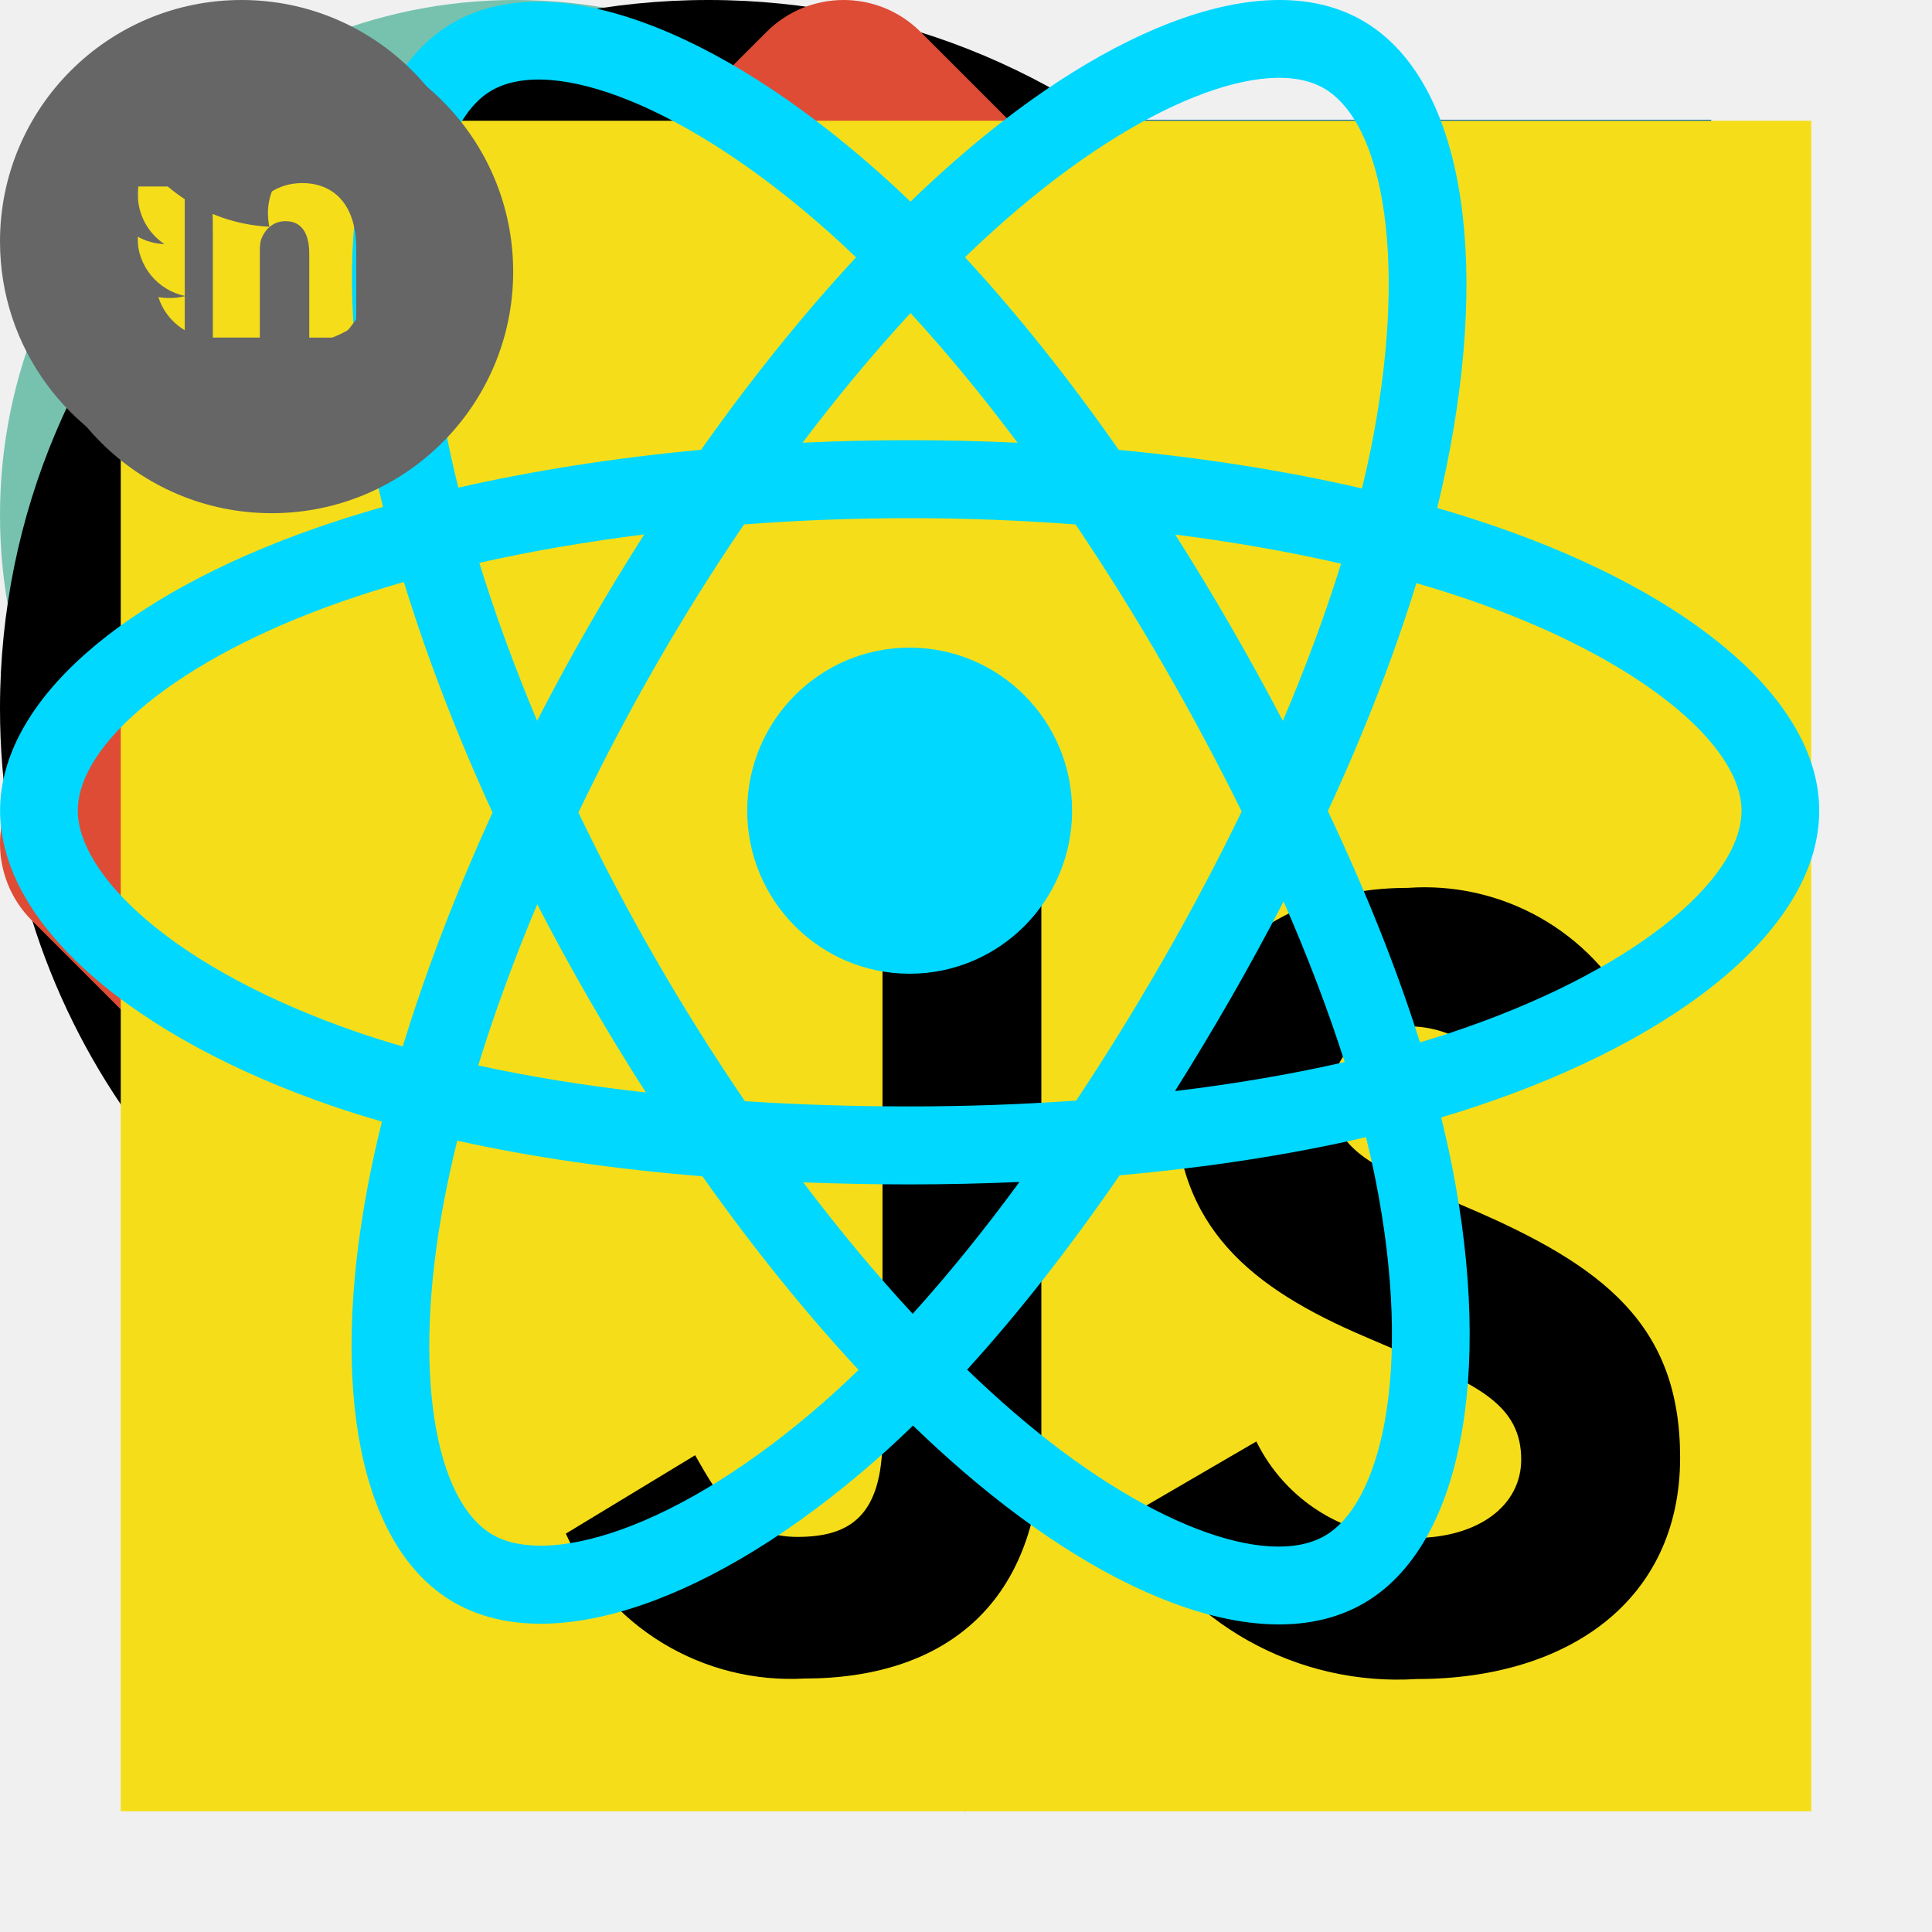
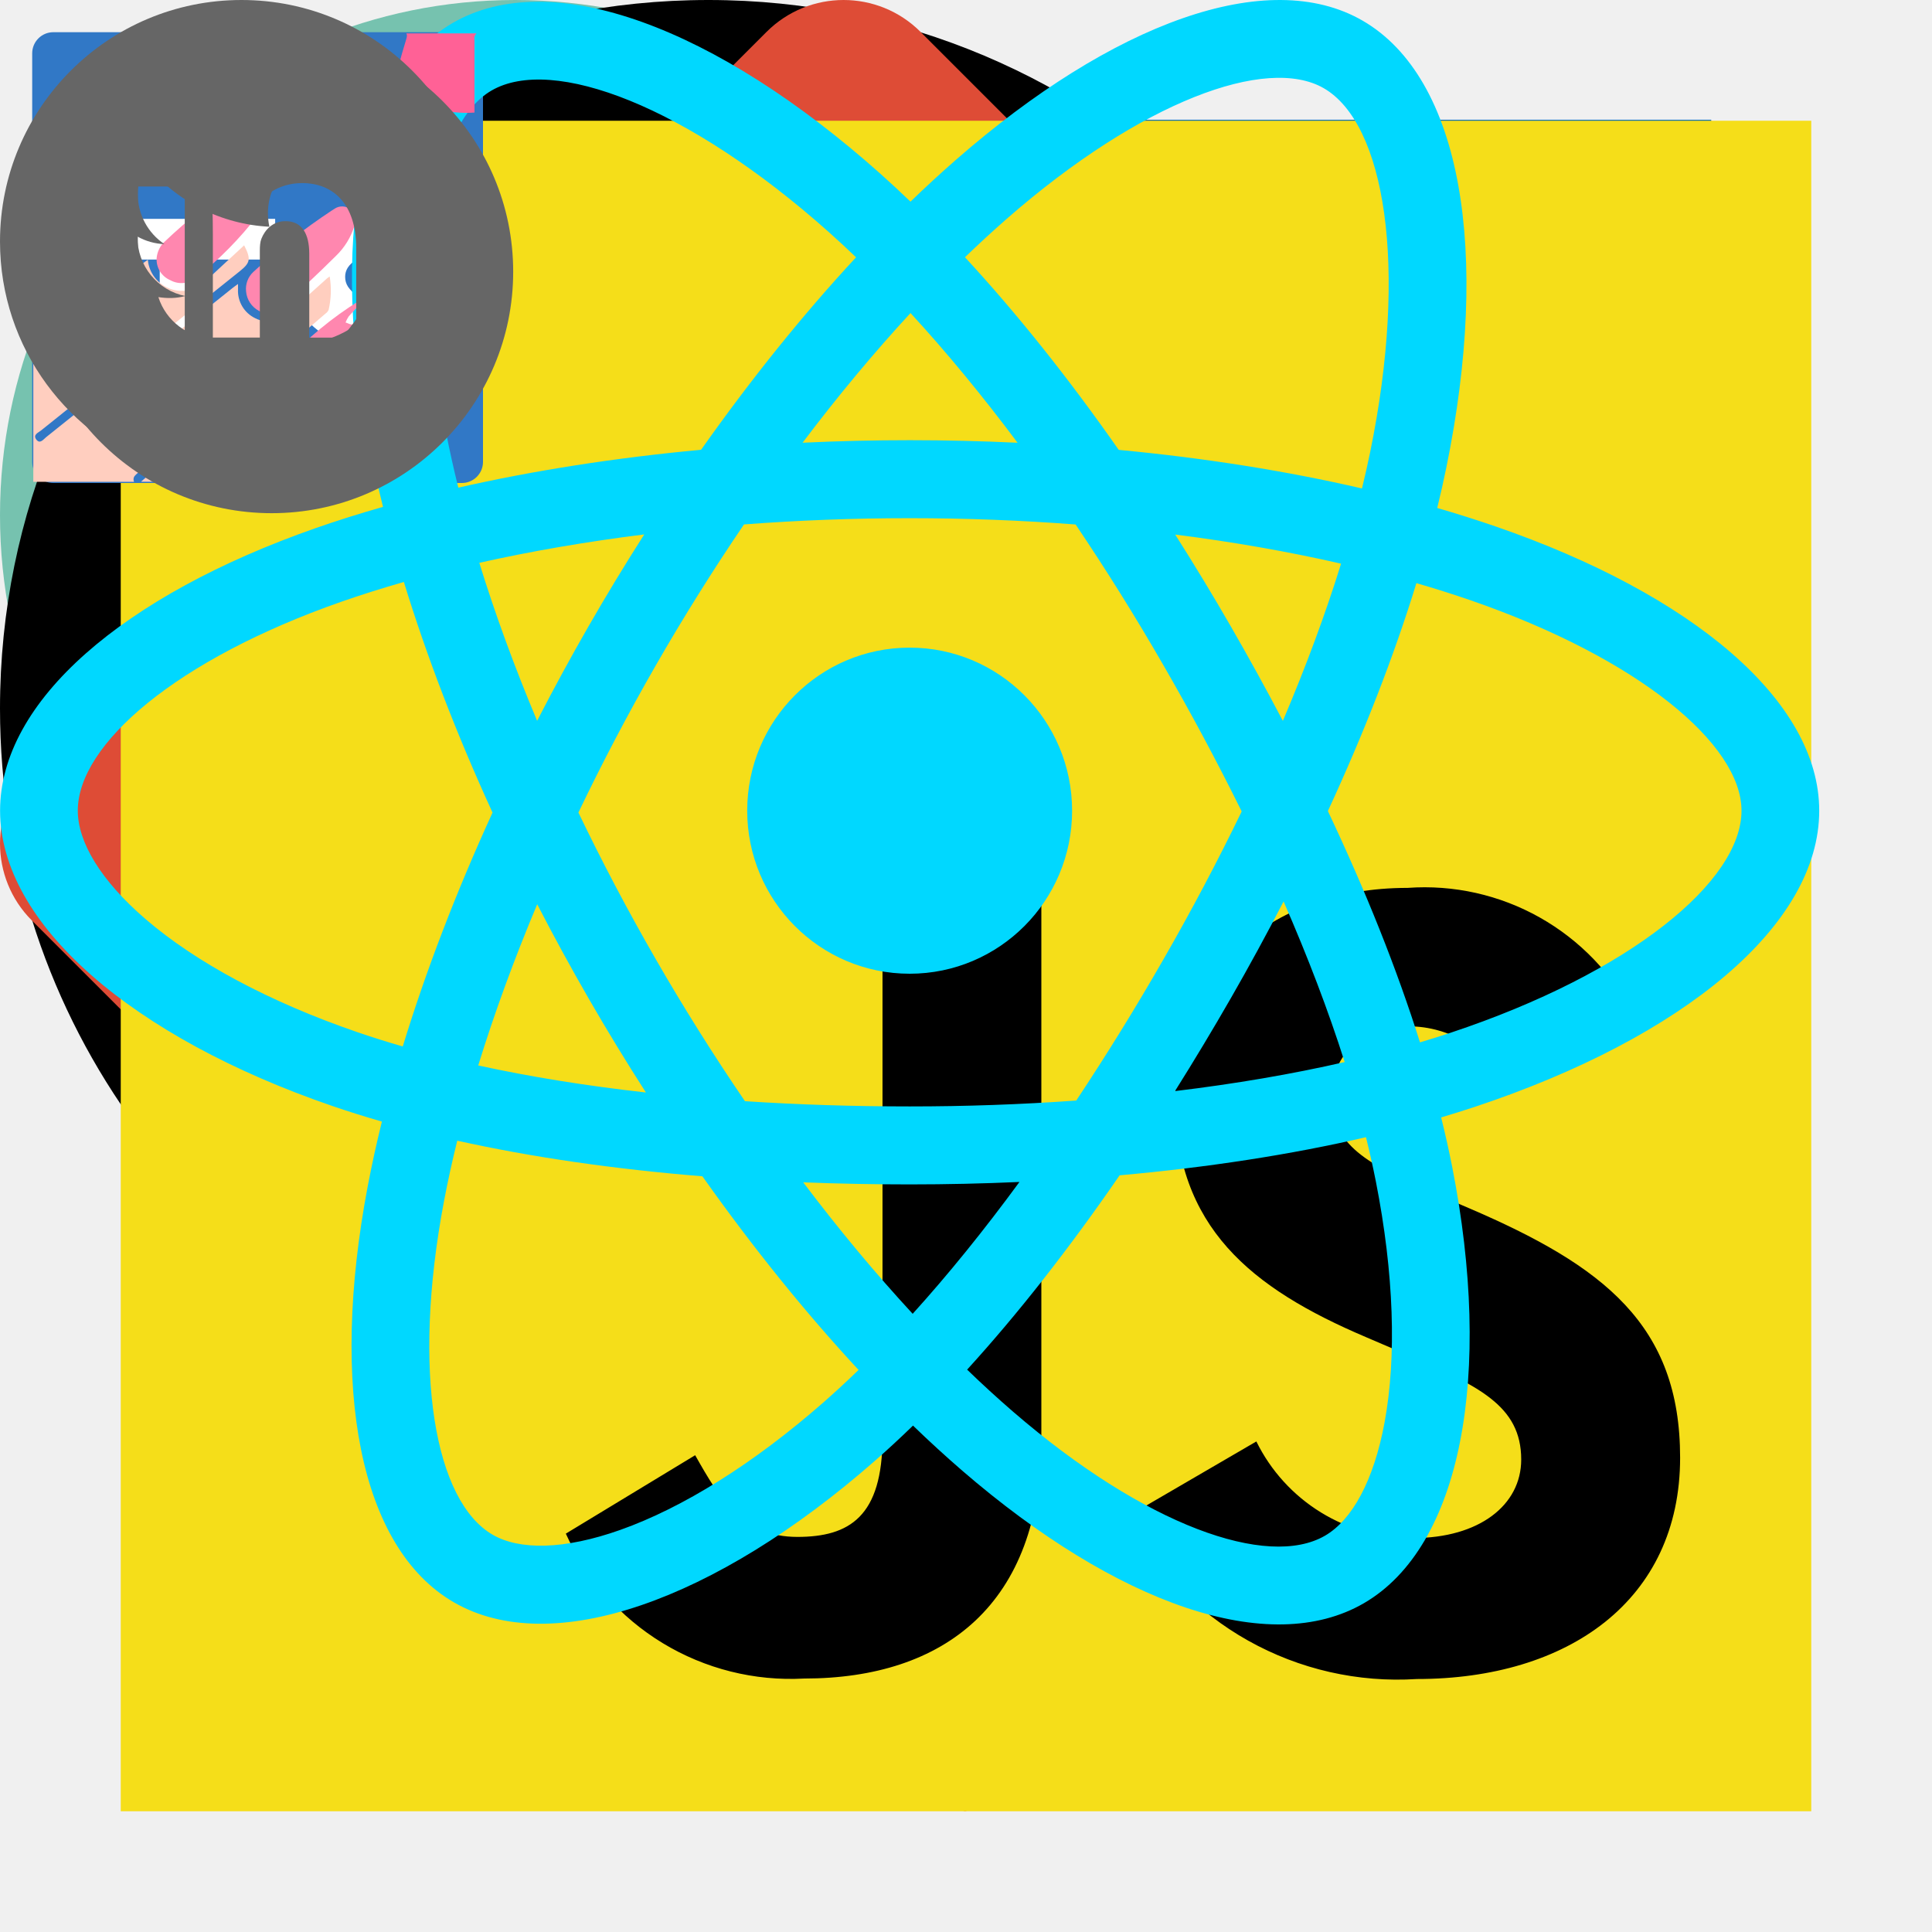
<svg xmlns="http://www.w3.org/2000/svg" width="120" height="120" viewBox="0 0 120 120" fill="none">
  <g id="logoSvg">
    <style type="text/css">
            .st0{fill:#76C2AF;}
            .st1{opacity:0.2;}
            .st2{fill:#231F20;}
            .st3{fill:#FFFFFF;}
            .st4{fill:#E0E0D1;}
            .st5{fill:#4F5D73;}
        </style>
    <g id="Layer_1">
      <g>
        <circle class="st0" cx="32" cy="32" r="32" />
      </g>
      <g class="st1">
        <path class="st2" d="M44,52c0,1.1-0.9,2-2,2H22c-1.1,0-2-0.9-2-2l0,0c0-1.1,0.9-2,2-2h20C43.1,50,44,50.9,44,52L44,52z" />
      </g>
      <g>
        <path class="st3" d="M44,50c0,1.1-0.9,2-2,2H22c-1.1,0-2-0.9-2-2l0,0c0-1.1,0.9-2,2-2h20C43.1,48,44,48.9,44,50L44,50z" />
      </g>
      <g>
        <path class="st4" d="M37,42c0,0-1,6,3,6c0,0-20,0-16,0s3-6,3-6H37z" />
      </g>
      <g class="st1">
        <g>
          <path class="st2" d="M52,40c0,2.2-1.8,4-4,4H16c-2.2,0-4-1.8-4-4V18c0-2.2,1.8-4,4-4h32c2.2,0,4,1.8,4,4V40z" />
        </g>
      </g>
      <g>
        <g>
          <path class="st5" d="M16,40.5c-1.4,0-2.5-1.1-2.5-2.5V16c0-1.4,1.1-2.5,2.5-2.5h32c1.4,0,2.5,1.1,2.5,2.5v22     c0,1.4-1.1,2.5-2.5,2.5H16z" />
        </g>
        <g>
          <path class="st3" d="M48,15c0.6,0,1,0.4,1,1v22c0,0.6-0.4,1-1,1H16c-0.6,0-1-0.4-1-1V16c0-0.6,0.4-1,1-1H48 M48,12H16     c-2.2,0-4,1.8-4,4v22c0,2.2,1.8,4,4,4h32c2.2,0,4-1.8,4-4V16C52,13.8,50.2,12,48,12L48,12z" />
        </g>
      </g>
      <g class="st1">
        <polygon class="st3" points="50,39.9 50,13.9 26.2,13.9 41.2,39.9   " />
      </g>
    </g>
    <g id="Layer_2">
        </g>
  </g>
  <g id="htmlSvg">
    <path d="M22.132 102.004L13.706 7.5H106.294L97.856 101.989L59.944 112.5L22.132 102.004Z" fill="#E44F26" />
    <path d="M60 104.468L90.638 95.974L97.845 15.229H60V104.468Z" fill="#F1662A" />
    <path d="M60 50.276H44.663L43.605 38.407H60V26.816H30.938L31.215 29.929L34.061 61.867H60V50.276ZM60 80.377L59.947 80.392L47.04 76.909L46.215 67.665H34.579L36.203 85.86L59.947 92.453L60 92.438V80.377Z" fill="#EBEBEB" />
    <path d="M59.959 50.276V61.867H74.231L72.889 76.901L59.959 80.389V92.449L83.723 85.86L83.895 83.903L86.618 53.389L86.903 50.276H59.959ZM59.959 26.816V38.407H87.957L88.189 35.805L88.718 29.929L88.995 26.816H59.959Z" fill="white" />
  </g>
  <g id="cssSvg">
    <path d="M22.133 101.154L13.71 7.438H106.29L97.856 101.139L59.944 111.562L22.133 101.154Z" fill="#1572B6" />
    <path d="M60 103.597L90.638 95.174L97.845 15.102H60V103.597Z" fill="#33A9DC" />
    <path d="M60 49.054H75.338L76.395 37.284H60V25.79H89.062L88.785 28.872L85.939 60.549H60V49.054Z" fill="white" />
    <path d="M60.071 78.904L60.019 78.919L47.111 75.461L46.286 66.294H34.65L36.274 84.341L60.015 90.879L60.071 90.864V78.904Z" fill="#EBEBEB" />
    <path d="M74.351 60.062L72.956 75.453L60.03 78.912V90.871L83.79 84.341L83.966 82.4L85.98 60.062H74.351Z" fill="white" />
    <path d="M60.041 25.79V37.284H32.044L31.811 34.7L31.282 28.872L31.005 25.79H60.041ZM60 49.054V60.549H47.254L47.021 57.964L46.496 52.137L46.219 49.054H60Z" fill="#EBEBEB" />
  </g>
  <g id="githubSvg">
    <path fill-rule="evenodd" clip-rule="evenodd" d="M44 0C19.69 0 0 19.69 0 44C0 63.47 12.595 79.915 30.085 85.745C32.285 86.13 33.11 84.81 33.11 83.655C33.11 82.61 33.055 79.145 33.055 75.46C22 77.495 19.14 72.765 18.26 70.29C17.765 69.025 15.62 65.12 13.75 64.075C12.21 63.25 10.01 61.215 13.695 61.16C17.16 61.105 19.635 64.35 20.46 65.67C24.42 72.325 30.745 70.455 33.275 69.3C33.66 66.44 34.815 64.515 36.08 63.415C26.29 62.315 16.06 58.52 16.06 41.69C16.06 36.905 17.765 32.945 20.57 29.865C20.13 28.765 18.59 24.255 21.01 18.205C21.01 18.205 24.695 17.05 33.11 22.715C36.63 21.725 40.37 21.23 44.11 21.23C47.85 21.23 51.59 21.725 55.11 22.715C63.525 16.995 67.21 18.205 67.21 18.205C69.63 24.255 68.09 28.765 67.65 29.865C70.455 32.945 72.16 36.85 72.16 41.69C72.16 58.575 61.875 62.315 52.085 63.415C53.68 64.79 55.055 67.43 55.055 71.555C55.055 77.44 55 82.17 55 83.655C55 84.81 55.825 86.185 58.025 85.745C66.76 82.796 74.35 77.182 79.727 69.694C85.104 62.205 87.997 53.219 88 44C88 19.69 68.31 0 44 0Z" fill="black" />
  </g>
  <g id="gitSvg">
    <g clip-path="url(#clip0_2_5685)">
      <path d="M103.02 47.822L57.176 1.98C54.537 -0.66 50.255 -0.66 47.613 1.98L38.094 11.5L50.17 23.576C52.976 22.628 56.194 23.264 58.431 25.501C60.679 27.753 61.311 30.998 60.339 33.813L71.978 45.452C74.793 44.482 78.042 45.109 80.291 47.362C83.434 50.504 83.434 55.596 80.291 58.74C77.147 61.884 72.055 61.884 68.909 58.74C66.545 56.373 65.961 52.901 67.158 49.989L56.305 39.135L56.303 67.697C57.09 68.086 57.809 68.6 58.431 69.219C61.574 72.361 61.574 77.453 58.431 80.6C55.287 83.742 50.193 83.742 47.053 80.6C43.91 77.453 43.91 72.361 47.053 69.219C47.807 68.466 48.702 67.869 49.687 67.463V38.635C48.7 38.232 47.805 37.635 47.053 36.879C44.672 34.501 44.1 31.007 45.32 28.083L33.415 16.177L1.981 47.61C-0.66 50.252 -0.66 54.535 1.981 57.175L47.826 103.018C50.465 105.658 54.746 105.658 57.389 103.018L103.019 57.388C105.66 54.747 105.66 50.462 103.019 47.822" fill="#DE4C36" />
    </g>
    <defs>
      <clipPath id="clip0_2_5685">
        <rect width="105" height="105" fill="white" />
      </clipPath>
    </defs>
  </g>
  <g id="jsSvg">
    <path d="M7.5 7.5H112.5V112.5H7.5V7.5Z" fill="#F5DE19" />
    <path d="M78.034 89.531C78.928 91.349 80.318 92.876 82.043 93.938C83.768 94.999 85.758 95.552 87.784 95.531C91.871 95.531 94.485 93.487 94.485 90.656C94.485 87.281 91.8 86.074 87.3 84.105L84.832 83.047C77.707 80.014 72.983 76.215 72.983 68.183C72.983 60.784 78.608 55.148 87.431 55.148C90.288 54.941 93.142 55.581 95.637 56.986C98.132 58.391 100.159 60.499 101.464 63.049L93.75 67.98C93.248 66.716 92.373 65.635 91.242 64.879C90.111 64.124 88.776 63.73 87.416 63.75C86.823 63.691 86.224 63.755 85.657 63.94C85.09 64.125 84.567 64.427 84.123 64.824C83.679 65.222 83.323 65.709 83.077 66.252C82.831 66.795 82.701 67.384 82.695 67.98C82.695 70.939 84.529 72.139 88.763 73.98L91.23 75.037C99.615 78.634 104.355 82.297 104.355 90.536C104.355 99.42 97.376 104.287 88.005 104.287C84.354 104.52 80.713 103.691 77.522 101.901C74.332 100.11 71.727 97.434 70.024 94.196L78.034 89.531ZM43.178 90.386C44.726 93.135 46.136 95.46 49.526 95.46C52.766 95.46 54.814 94.192 54.814 89.261V55.71H64.68V89.392C64.68 99.608 58.68 104.257 49.946 104.257C46.859 104.426 43.793 103.657 41.151 102.051C38.51 100.444 36.416 98.076 35.145 95.257L43.178 90.386Z" fill="black" />
  </g>
+   <g id="typeScriptSvg">
+     <rect x="2" y="2" width="28" height="28" rx="1.312" style="fill:#3178c6" />
+     <path d="M18.245,23.759v3.068a6.492,6.492,0,0,0,1.764.575,11.56,11.56,0,0,0,2.146.192,9.968,9.968,0,0,0,2.088-.211,5.11,5.11,0,0,0,1.735-.7,3.542,3.542,0,0,0,1.181-1.266,4.469,4.469,0,0,0,.186-3.394,3.409,3.409,0,0,0-.717-1.117,5.236,5.236,0,0,0-1.123-.877,12.027,12.027,0,0,0-1.477-.734q-.6-.249-1.08-.484a5.5,5.5,0,0,1-.813-.479,2.089,2.089,0,0,1-.516-.518,1.091,1.091,0,0,1-.181-.618,1.039,1.039,0,0,1,.162-.571,1.4,1.4,0,0,1,.459-.436,2.439,2.439,0,0,1,.726-.283,4.211,4.211,0,0,1,.956-.1,5.942,5.942,0,0,1,.808.058,6.292,6.292,0,0,1,.856.177,5.994,5.994,0,0,1,.836.3,4.657,4.657,0,0,1,.751.422V13.9a7.509,7.509,0,0,0-1.525-.4,12.426,12.426,0,0,0-1.9-.129,8.767,8.767,0,0,0-2.064.235,5.239,5.239,0,0,0-1.716.733,3.655,3.655,0,0,0-1.171,1.271,3.731,3.731,0,0,0-.431,1.845,3.588,3.588,0,0,0,.789,2.34,6,6,0,0,0,2.395,1.639q.63.26,1.175.509a6.458,6.458,0,0,1,.942.517,2.463,2.463,0,0,1,.626.585,1.2,1.2,0,0,1,.23.719,1.1,1.1,0,0,1-.144.552,1.269,1.269,0,0,1-.435.441,2.381,2.381,0,0,1-.726.292,4.377,4.377,0,0,1-1.018.105,5.773,5.773,0,0,1-1.969-.35A5.874,5.874,0,0,1,18.245,23.759Zm-5.154-7.638h4V13.594H5.938v2.527H9.92V27.375h3.171Z" style="fill:#ffffff;fill-rule:evenodd" />
+   </g>
  <g id="reactSvg">
    <g clip-path="url(#clip0_2_5687)">
      <path d="M92.906 32.703C91.703 32.289 90.49 31.905 89.269 31.552C89.474 30.711 89.663 29.879 89.83 29.062C92.584 15.648 90.784 4.842 84.636 1.284C78.742 -2.127 69.102 1.429 59.366 9.933C58.406 10.773 57.468 11.637 56.552 12.524C55.939 11.934 55.315 11.356 54.68 10.789C44.477 1.696 34.249 -2.136 28.108 1.432C22.219 4.854 20.475 15.013 22.954 27.725C23.2 28.984 23.479 30.237 23.789 31.482C22.341 31.895 20.944 32.334 19.607 32.802C7.644 36.988 0.005 43.548 0.005 50.353C0.005 57.381 8.206 64.43 20.666 68.704C21.676 69.049 22.695 69.369 23.721 69.663C23.387 71.004 23.092 72.354 22.834 73.711C20.471 86.204 22.316 96.122 28.189 99.522C34.255 103.033 44.437 99.425 54.35 90.727C55.154 90.02 55.941 89.293 56.708 88.546C57.7 89.507 58.719 90.439 59.763 91.343C69.366 99.636 78.85 102.985 84.718 99.576C90.778 96.055 92.748 85.4 90.191 72.436C89.989 71.42 89.763 70.409 89.513 69.405C90.228 69.192 90.93 68.973 91.614 68.746C104.567 64.438 112.995 57.475 112.995 50.353C112.995 43.523 105.109 36.919 92.906 32.703ZM90.096 64.147C89.478 64.353 88.844 64.55 88.198 64.743C86.768 60.2 84.838 55.368 82.477 50.376C84.73 45.504 86.586 40.734 87.976 36.22C89.132 36.556 90.253 36.91 91.335 37.283C101.791 40.896 108.168 46.237 108.168 50.353C108.168 54.737 101.28 60.428 90.096 64.147ZM85.456 73.376C86.586 79.109 86.748 84.292 85.999 88.344C85.326 91.984 83.973 94.412 82.299 95.384C78.738 97.453 71.123 94.764 62.911 87.671C61.94 86.831 60.993 85.963 60.07 85.07C63.254 81.576 66.436 77.513 69.541 73.001C75.004 72.514 80.164 71.719 84.844 70.633C85.069 71.543 85.273 72.457 85.456 73.376ZM38.526 95.026C35.047 96.259 32.276 96.295 30.601 95.325C27.037 93.262 25.555 85.298 27.576 74.615C27.816 73.353 28.091 72.097 28.401 70.85C33.029 71.878 38.152 72.617 43.627 73.062C46.754 77.478 50.028 81.536 53.327 85.089C52.626 85.77 51.908 86.434 51.174 87.079C46.79 90.925 42.397 93.654 38.526 95.026ZM22.228 64.12C16.718 62.23 12.168 59.774 9.049 57.093C6.246 54.685 4.832 52.293 4.832 50.353C4.832 46.223 10.966 40.956 21.196 37.377C22.438 36.943 23.737 36.533 25.085 36.148C26.5 40.764 28.354 45.59 30.592 50.471C28.325 55.423 26.444 60.327 25.016 64.997C24.08 64.728 23.15 64.436 22.228 64.12ZM27.691 26.795C25.567 15.903 26.978 7.687 30.527 5.625C34.307 3.429 42.665 6.56 51.475 14.412C52.05 14.925 52.615 15.448 53.171 15.982C49.888 19.52 46.644 23.548 43.545 27.937C38.231 28.431 33.144 29.225 28.468 30.289C28.18 29.131 27.921 27.966 27.691 26.795V26.795ZM76.43 38.874C75.325 36.959 74.18 35.068 72.994 33.202C76.599 33.66 80.053 34.267 83.297 35.01C82.323 38.142 81.109 41.417 79.681 44.775C78.636 42.787 77.553 40.819 76.43 38.874ZM56.554 19.444C58.781 21.865 61.01 24.568 63.203 27.5C58.755 27.289 54.298 27.289 49.849 27.498C52.044 24.592 54.293 21.893 56.554 19.444ZM36.551 38.907C35.442 40.837 34.379 42.792 33.361 44.771C31.956 41.425 30.753 38.136 29.771 34.958C32.995 34.235 36.433 33.643 40.015 33.194C38.816 35.07 37.661 36.975 36.551 38.907V38.907ZM40.118 67.857C36.417 67.442 32.927 66.881 29.704 66.177C30.702 62.943 31.931 59.583 33.367 56.165C34.389 58.146 35.457 60.103 36.57 62.033C37.715 64.018 38.9 65.961 40.118 67.857ZM56.688 81.603C54.4 79.126 52.118 76.385 49.889 73.437C52.053 73.522 54.258 73.566 56.5 73.566C58.803 73.566 61.08 73.514 63.32 73.414C61.12 76.415 58.899 79.159 56.688 81.603ZM79.726 55.991C81.237 59.446 82.509 62.788 83.52 65.967C80.244 66.717 76.707 67.321 72.98 67.77C74.174 65.87 75.331 63.946 76.449 62C77.586 60.021 78.678 58.018 79.726 55.991ZM72.268 59.579C70.556 62.563 68.749 65.491 66.847 68.357C63.404 68.602 59.952 68.723 56.5 68.722C52.984 68.722 49.563 68.612 46.27 68.397C44.319 65.538 42.477 62.605 40.747 59.606H40.748C39.026 56.623 37.418 53.575 35.926 50.468C37.414 47.362 39.017 44.312 40.733 41.327L40.733 41.327C42.448 38.341 44.275 35.421 46.211 32.573C49.571 32.318 53.017 32.185 56.499 32.185H56.5C59.998 32.185 63.448 32.319 66.808 32.577C68.724 35.419 70.54 38.33 72.252 41.301C73.974 44.28 75.598 47.315 77.123 50.4C75.614 53.517 73.994 56.578 72.268 59.579ZM82.225 5.481C86.009 7.671 87.48 16.502 85.103 28.084C84.951 28.823 84.781 29.576 84.595 30.339C79.907 29.253 74.817 28.445 69.487 27.943C66.383 23.506 63.166 19.472 59.936 15.979C60.782 15.16 61.649 14.363 62.535 13.587C70.877 6.301 78.673 3.425 82.225 5.481ZM56.5 40.226C62.072 40.226 66.59 44.76 66.59 50.353C66.59 55.946 62.072 60.48 56.5 60.48C50.928 60.48 46.41 55.946 46.41 50.353C46.41 44.76 50.928 40.226 56.5 40.226Z" fill="#00D8FF" />
    </g>
    <defs>
      <clipPath id="clip0_2_5687">
        <rect width="113" height="101" fill="white" />
      </clipPath>
    </defs>
+   </g>
+   <g id="styledComponentsSvg">
+     <path d="m18.05 29.6c.042-.095.148-.161.225-.241 1.175-1.232 2.36-2.453 3.519-3.7a3.2 3.2 0 0 0 1.014-2.659 5.925 5.925 0 0 0 -.143-.624c-.316.3-.61.573-.906.848-.46.428-.918.858-1.382 1.281a1.931 1.931 0 0 1 -2.148.419 1.973 1.973 0 0 1 -1.29-1.75 1.04 1.04 0 0 0 -.043-.146c-.353.3-.691.576-1.026.86l-6.963 5.9c-.048.041-.1.092-.145.132h9.283l-.014-.009c-.05-.035-.024-.219.019-.311z" fill="#ffcebf" />
+     <path d="m8.337 29.6a1.239 1.239 0 0 1 .295-.276l9.636-8.175q.986-.837 1.963-1.683a.523.523 0 0 0 .182-.224 5.364 5.364 0 0 0 .065-2.069c-.1.07-.154.1-.2.149-.789.706-1.574 1.418-2.367 2.12a1.762 1.762 0 0 1 -2.048.329 1.889 1.889 0 0 1 -1.08-1.807c0-.085 0-.169 0-.324-.145.106-.251.177-.35.257q-5.785 4.632-11.568 9.257c-.174.139-.382.449-.61.148s.119-.425.294-.565q6.165-4.947 12.336-9.885c.67-.537.714-.762.278-1.615l-.26.244c-.713.663-1.434 1.317-2.136 1.991a2.121 2.121 0 0 1 -3.585-1.337c-.133.1-.248.173-.357.258l-6.1 4.728a1.485 1.485 0 0 1 -.356.258.446.446 0 0 1 -.3-.015v8.561h6.256a.365.365 0 0 1 .012-.325z" fill="#ffcebf" />
+     <path d="m25.237 2.423c-.17.557-.335 1.115-.484 1.678a1.688 1.688 0 0 0 .9 2.09 7.122 7.122 0 0 0 3.818.8v-4.473a.73.73 0 0 1 .016-.294.666.666 0 0 1 .105-.149h-4.359c.067.078.044.215.004.348z" fill="#ff6196" />
+     <g fill="#ff87af">
+       <path d="m16.482 12.032a2.422 2.422 0 0 1 -.5 1.376 22.671 22.671 0 0 1 -3.726 3.792 1.442 1.442 0 0 1 -1.684.2 1.393 1.393 0 0 1 -.843-1.368 1.624 1.624 0 0 1 .417-.947 35.848 35.848 0 0 1 5.019-3.993.71.71 0 0 1 .829-.034 1.041 1.041 0 0 1 .488.974z" />
+       <path d="m15.284 18.093a1.437 1.437 0 0 1 .448-1.2 38.336 38.336 0 0 1 4.87-3.813c.052-.033.1-.066.157-.1a.837.837 0 0 1 1.025.035.861.861 0 0 1 .242.979 4.39 4.39 0 0 1 -1.168 1.908c-1.105 1.1-2.252 2.164-3.4 3.22a1.124 1.124 0 0 1 -1.364.192 1.512 1.512 0 0 1 -.81-1.221z" />
+       <path d="m22.5 18.754c-.28.3-.568.586-.837.893a1.89 1.89 0 0 0 -.2.38c.148.044.321.16.441.119.611-.205 1.207-.451 1.878-.71-.146.336-.256.646-.411.93a12.189 12.189 0 0 1 -2.371 2.872q-.532.513-1.105.981a1.484 1.484 0 0 1 -2.415-.92 1.1 1.1 0 0 1 .238-.813 22.187 22.187 0 0 1 4.623-3.823.193.193 0 0 1 .065-.013z" />
+     </g>
+     <path d="m24.794 14.771 1.711-7.6 1.2.281-.619 1.881c-.578 1.75-1.163 3.5-1.727 5.252-.11.324-.254.384-.565.186z" fill="#ff6196" />
+     <path d="m22.862 19.241c.181-.691.361-1.33.513-1.976a4.468 4.468 0 0 1 .826-1.721c.243-.319.516-.192.795-.123.258.063.323.252.334.5a2.845 2.845 0 0 1 -.588 1.907 4.8 4.8 0 0 1 -1.88 1.413z" fill="#ff6196" />
+     <path d="m29.993 2.894a3.623 3.623 0 0 0 -.017-.668.291.291 0 0 0 -.116-.151.381.381 0 0 0 -.152-.075c-.032-.006-.077.027-.12.074a.666.666 0 0 0 -.105.149.73.73 0 0 0 -.016.294v4.472a7.122 7.122 0 0 1 -3.818-.8 1.688 1.688 0 0 1 -.9-2.09c.149-.563.314-1.121.484-1.678.04-.133.063-.27 0-.348a.2.2 0 0 0 -.135-.064.3.3 0 0 0 -.182.064.434.434 0 0 0 -.171.19c-.2.6-.376 1.206-.529 1.818a2.148 2.148 0 0 0 -.046.737 2.339 2.339 0 0 0 1.542 2c.189.079.3.157.247.406-.073.316-.144.632-.216.949q-.735 3.222-1.462 6.447a.483.483 0 0 1 -.121.257 3.228 3.228 0 0 0 -.791.92 4.8 4.8 0 0 0 -.53 1.5.981.981 0 0 1 -.558.785c-.417.211-.8.484-1.263.768a12.639 12.639 0 0 0 -.018-1.671 1.062 1.062 0 0 1 .284-.96 4.75 4.75 0 0 0 1.258-2.194 1.294 1.294 0 0 0 -1.208-1.7 1.7 1.7 0 0 0 -.929.264c-.957.646-1.888 1.332-2.812 2.026-.547.412-1.062.868-1.592 1.3a.418.418 0 0 1 -.059-.081.842.842 0 0 0 -.059-.214c-.443-.684-.136-1.181.345-1.692a2.793 2.793 0 0 0 .772-1.951 1.568 1.568 0 0 0 -.327-1.026 1.459 1.459 0 0 0 -.438-.363 1.337 1.337 0 0 0 -1.517.162l-.279.2c-.637.456-1.282.9-1.895 1.388-.895.712-1.769 1.454-2.626 2.214-.4.353-.692.835-1.107 1.163-2.164 1.709-4.351 3.387-6.53 5.076a1.022 1.022 0 0 0 -.205.161.164.164 0 0 0 -.016.029c-.046.107-.085.284-.031.349a.141.141 0 0 0 .047.033.446.446 0 0 0 .3.015 1.485 1.485 0 0 0 .356-.258l6.1-4.728c.109-.085.224-.162.357-.258a2.121 2.121 0 0 0 3.585 1.337c.7-.674 1.423-1.328 2.136-1.991l.26-.244c.436.853.392 1.078-.278 1.615q-6.176 4.942-12.343 9.886c-.175.14-.521.267-.294.565s.436-.009.61-.148q5.786-4.621 11.564-9.254c.1-.08.205-.151.35-.257v.324a1.889 1.889 0 0 0 1.08 1.807 1.762 1.762 0 0 0 2.048-.329c.793-.7 1.578-1.414 2.367-2.12.05-.045.108-.079.2-.149a5.364 5.364 0 0 1 -.065 2.069.523.523 0 0 1 -.182.224q-.978.845-1.963 1.683l-9.632 8.176a1.239 1.239 0 0 0 -.295.276.365.365 0 0 0 -.012.321.376.376 0 0 0 .32.063.294.294 0 0 0 .116-.065c.05-.04.1-.091.145-.132l6.963-5.9c.335-.284.673-.564 1.026-.86a1.04 1.04 0 0 1 .043.146 1.973 1.973 0 0 0 1.29 1.75 1.931 1.931 0 0 0 2.148-.419c.464-.423.922-.853 1.382-1.281.3-.275.59-.551.906-.848a5.925 5.925 0 0 1 .143.624 3.2 3.2 0 0 1 -1.014 2.649c-1.159 1.248-2.344 2.469-3.519 3.7-.077.08-.183.146-.225.241s-.069.281-.019.321l.014.009a.573.573 0 0 0 .338.051.136.136 0 0 0 .081-.051c.028-.029.055-.065.082-.092.952-.984 1.909-1.963 2.854-2.954a13.982 13.982 0 0 0 1.074-1.223 3.411 3.411 0 0 0 .61-3.616.516.516 0 0 1 .074-.386c.065-.112.137-.221.211-.329a4.632 4.632 0 0 0 .587-1 7.547 7.547 0 0 1 1.339-2.4 2.792 2.792 0 0 0 .5-2.469.988.988 0 0 1 0-.489c.506-1.567 1.027-3.129 1.543-4.692q.347-1.05.69-2.094l.213-.647c.454 0 .882-.009 1.308 0 .354.01.462-.156.458-.5-.021-1.38-.013-2.759-.013-4.138zm-17.737 14.306a1.442 1.442 0 0 1 -1.684.2 1.393 1.393 0 0 1 -.843-1.368 1.624 1.624 0 0 1 .417-.947 35.848 35.848 0 0 1 5.019-3.993.852.852 0 0 1 .326-.14.656.656 0 0 1 .238 0 .763.763 0 0 1 .265.106 1.041 1.041 0 0 1 .488.975 2.422 2.422 0 0 1 -.5 1.376 22.671 22.671 0 0 1 -3.726 3.791zm5.2 1.929a1.124 1.124 0 0 1 -1.364.192 1.512 1.512 0 0 1 -.81-1.224 1.437 1.437 0 0 1 .448-1.2 38.336 38.336 0 0 1 4.87-3.813c.052-.033.1-.066.157-.1a.837.837 0 0 1 1.025.035.861.861 0 0 1 .242.979 4.39 4.39 0 0 1 -1.168 1.908c-1.103 1.102-2.25 2.163-3.398 3.219zm5.911 1.241a12.189 12.189 0 0 1 -2.367 2.868q-.532.513-1.105.981a1.484 1.484 0 0 1 -2.415-.92 1.1 1.1 0 0 1 .238-.813 22.187 22.187 0 0 1 4.623-3.823.193.193 0 0 1 .065-.013l.1.1c-.28.3-.568.586-.837.893a1.89 1.89 0 0 0 -.2.38c.148.044.321.16.441.119.483-.162.958-.35 1.467-.55l.411-.16c-.154.34-.264.65-.419.934zm1.373-2.535a4.363 4.363 0 0 1 -1.373 1.152q-.247.138-.507.258c.178-.681.356-1.312.507-1.95l.006-.026a4.468 4.468 0 0 1 .826-1.721c.243-.319.516-.192.795-.123.258.063.323.252.334.5a2.845 2.845 0 0 1 -.586 1.906zm2.34-8.5c-.578 1.75-1.163 3.5-1.727 5.252-.106.329-.25.389-.561.191l1.483-6.593.228-1.012 1.2.281c-.082.247-.161.49-.241.731z" />
  </g>
  <g id="linkedinSvg">
    <g clip-path="url(#clip0_2_5677)">
      <path d="M15 0.6C7.047 0.6 0.6 7.047 0.6 15C0.6 22.953 7.047 29.4 15 29.4C22.953 29.4 29.4 22.953 29.4 15C29.4 7.047 22.953 0.6 15 0.6ZM11.475 20.969H8.559V11.585H11.475V20.969ZM9.999 10.433C9.078 10.433 8.483 9.78 8.483 8.973C8.483 8.15 9.096 7.517 10.037 7.517C10.977 7.517 11.553 8.15 11.571 8.973C11.571 9.78 10.977 10.433 9.999 10.433ZM22.125 20.969H19.209V15.768C19.209 14.558 18.786 13.736 17.732 13.736C16.926 13.736 16.448 14.292 16.236 14.828C16.158 15.018 16.139 15.288 16.139 15.557V20.967H13.221V14.577C13.221 13.406 13.184 12.426 13.145 11.583H15.678L15.812 12.887H15.87C16.254 12.275 17.195 11.372 18.768 11.372C20.687 11.372 22.125 12.657 22.125 15.42V20.969Z" fill="#666666" />
    </g>
    <defs>
      <clipPath id="clip0_2_5677">
        <rect width="30" height="30" fill="white" />
      </clipPath>
    </defs>
  </g>
  <g id="twitterSvg">
    <path d="M16.875 1.875C8.592 1.875 1.875 8.592 1.875 16.875C1.875 25.159 8.592 31.875 16.875 31.875C25.159 31.875 31.875 25.159 31.875 16.875C31.875 8.592 25.159 1.875 16.875 1.875ZM24.084 13.182C24.094 13.339 24.094 13.503 24.094 13.664C24.094 18.579 20.35 24.241 13.51 24.241C11.401 24.241 9.445 23.628 7.798 22.574C8.099 22.607 8.387 22.62 8.695 22.62C10.436 22.62 12.037 22.031 13.312 21.034C11.679 21 10.306 19.929 9.837 18.455C10.41 18.539 10.925 18.539 11.514 18.388C10.673 18.218 9.917 17.761 9.374 17.095C8.832 16.43 8.536 15.597 8.538 14.739V14.692C9.03 14.97 9.609 15.141 10.215 15.164C9.706 14.825 9.288 14.364 8.999 13.825C8.71 13.285 8.558 12.682 8.558 12.07C8.558 11.377 8.739 10.744 9.064 10.195C9.997 11.345 11.163 12.285 12.484 12.955C13.805 13.624 15.252 14.009 16.731 14.083C16.205 11.555 18.094 9.509 20.364 9.509C21.435 9.509 22.4 9.958 23.079 10.681C23.92 10.523 24.723 10.209 25.44 9.787C25.162 10.647 24.579 11.374 23.806 11.833C24.556 11.752 25.279 11.545 25.949 11.253C25.443 11.997 24.81 12.656 24.084 13.182Z" fill="#666666" />
  </g>
  <g id="githubSvg">
    <path fill-rule="evenodd" clip-rule="evenodd" d="M15 0C6.713 0 0 6.713 0 15C0 21.637 4.294 27.244 10.256 29.231C11.006 29.363 11.287 28.913 11.287 28.519C11.287 28.163 11.269 26.981 11.269 25.725C7.5 26.419 6.525 24.806 6.225 23.962C6.056 23.531 5.325 22.2 4.688 21.844C4.162 21.562 3.413 20.869 4.669 20.85C5.85 20.831 6.694 21.938 6.975 22.387C8.325 24.656 10.481 24.019 11.344 23.625C11.475 22.65 11.869 21.994 12.3 21.619C8.963 21.244 5.475 19.95 5.475 14.213C5.475 12.581 6.056 11.231 7.013 10.181C6.862 9.806 6.338 8.269 7.162 6.206C7.162 6.206 8.419 5.812 11.287 7.744C12.488 7.406 13.762 7.237 15.037 7.237C16.312 7.237 17.587 7.406 18.788 7.744C21.656 5.794 22.913 6.206 22.913 6.206C23.738 8.269 23.212 9.806 23.062 10.181C24.019 11.231 24.6 12.562 24.6 14.213C24.6 19.969 21.094 21.244 17.756 21.619C18.3 22.087 18.769 22.988 18.769 24.394C18.769 26.4 18.75 28.012 18.75 28.519C18.75 28.913 19.031 29.381 19.781 29.231C22.759 28.226 25.346 26.312 27.18 23.759C29.013 21.206 29.999 18.143 30 15C30 6.713 23.288 0 15 0Z" fill="#666666" />
  </g>
</svg>
